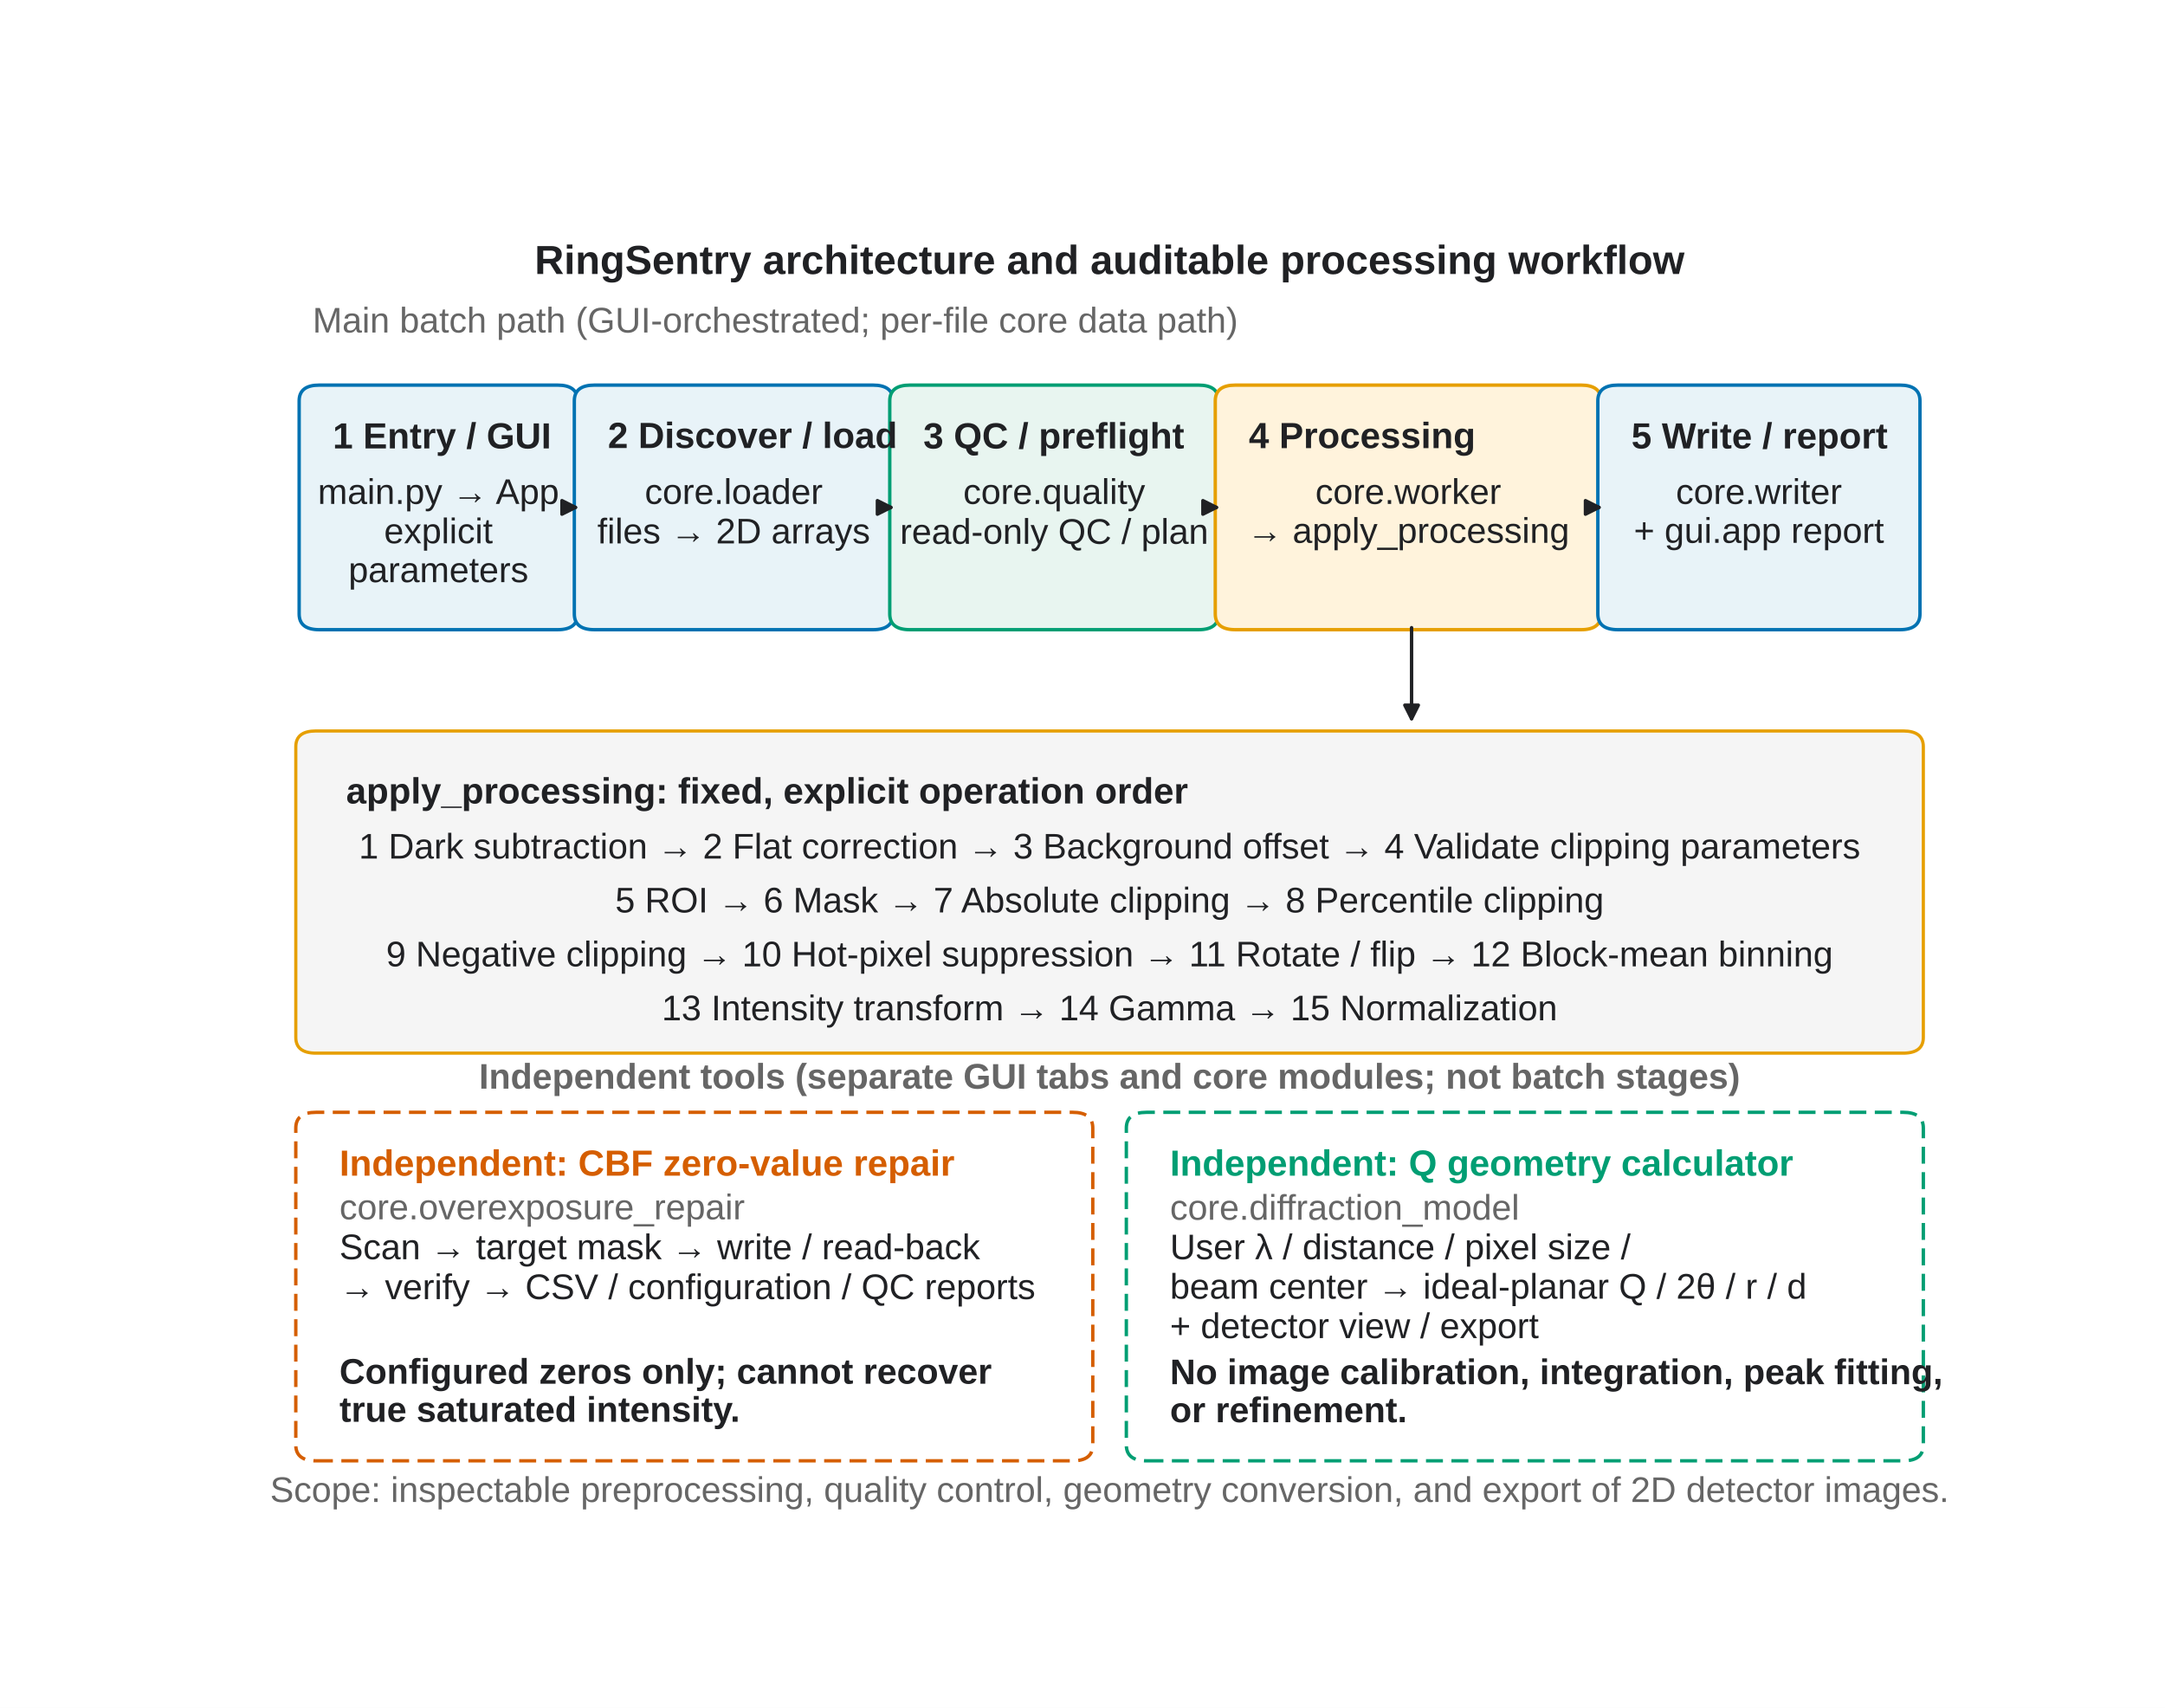
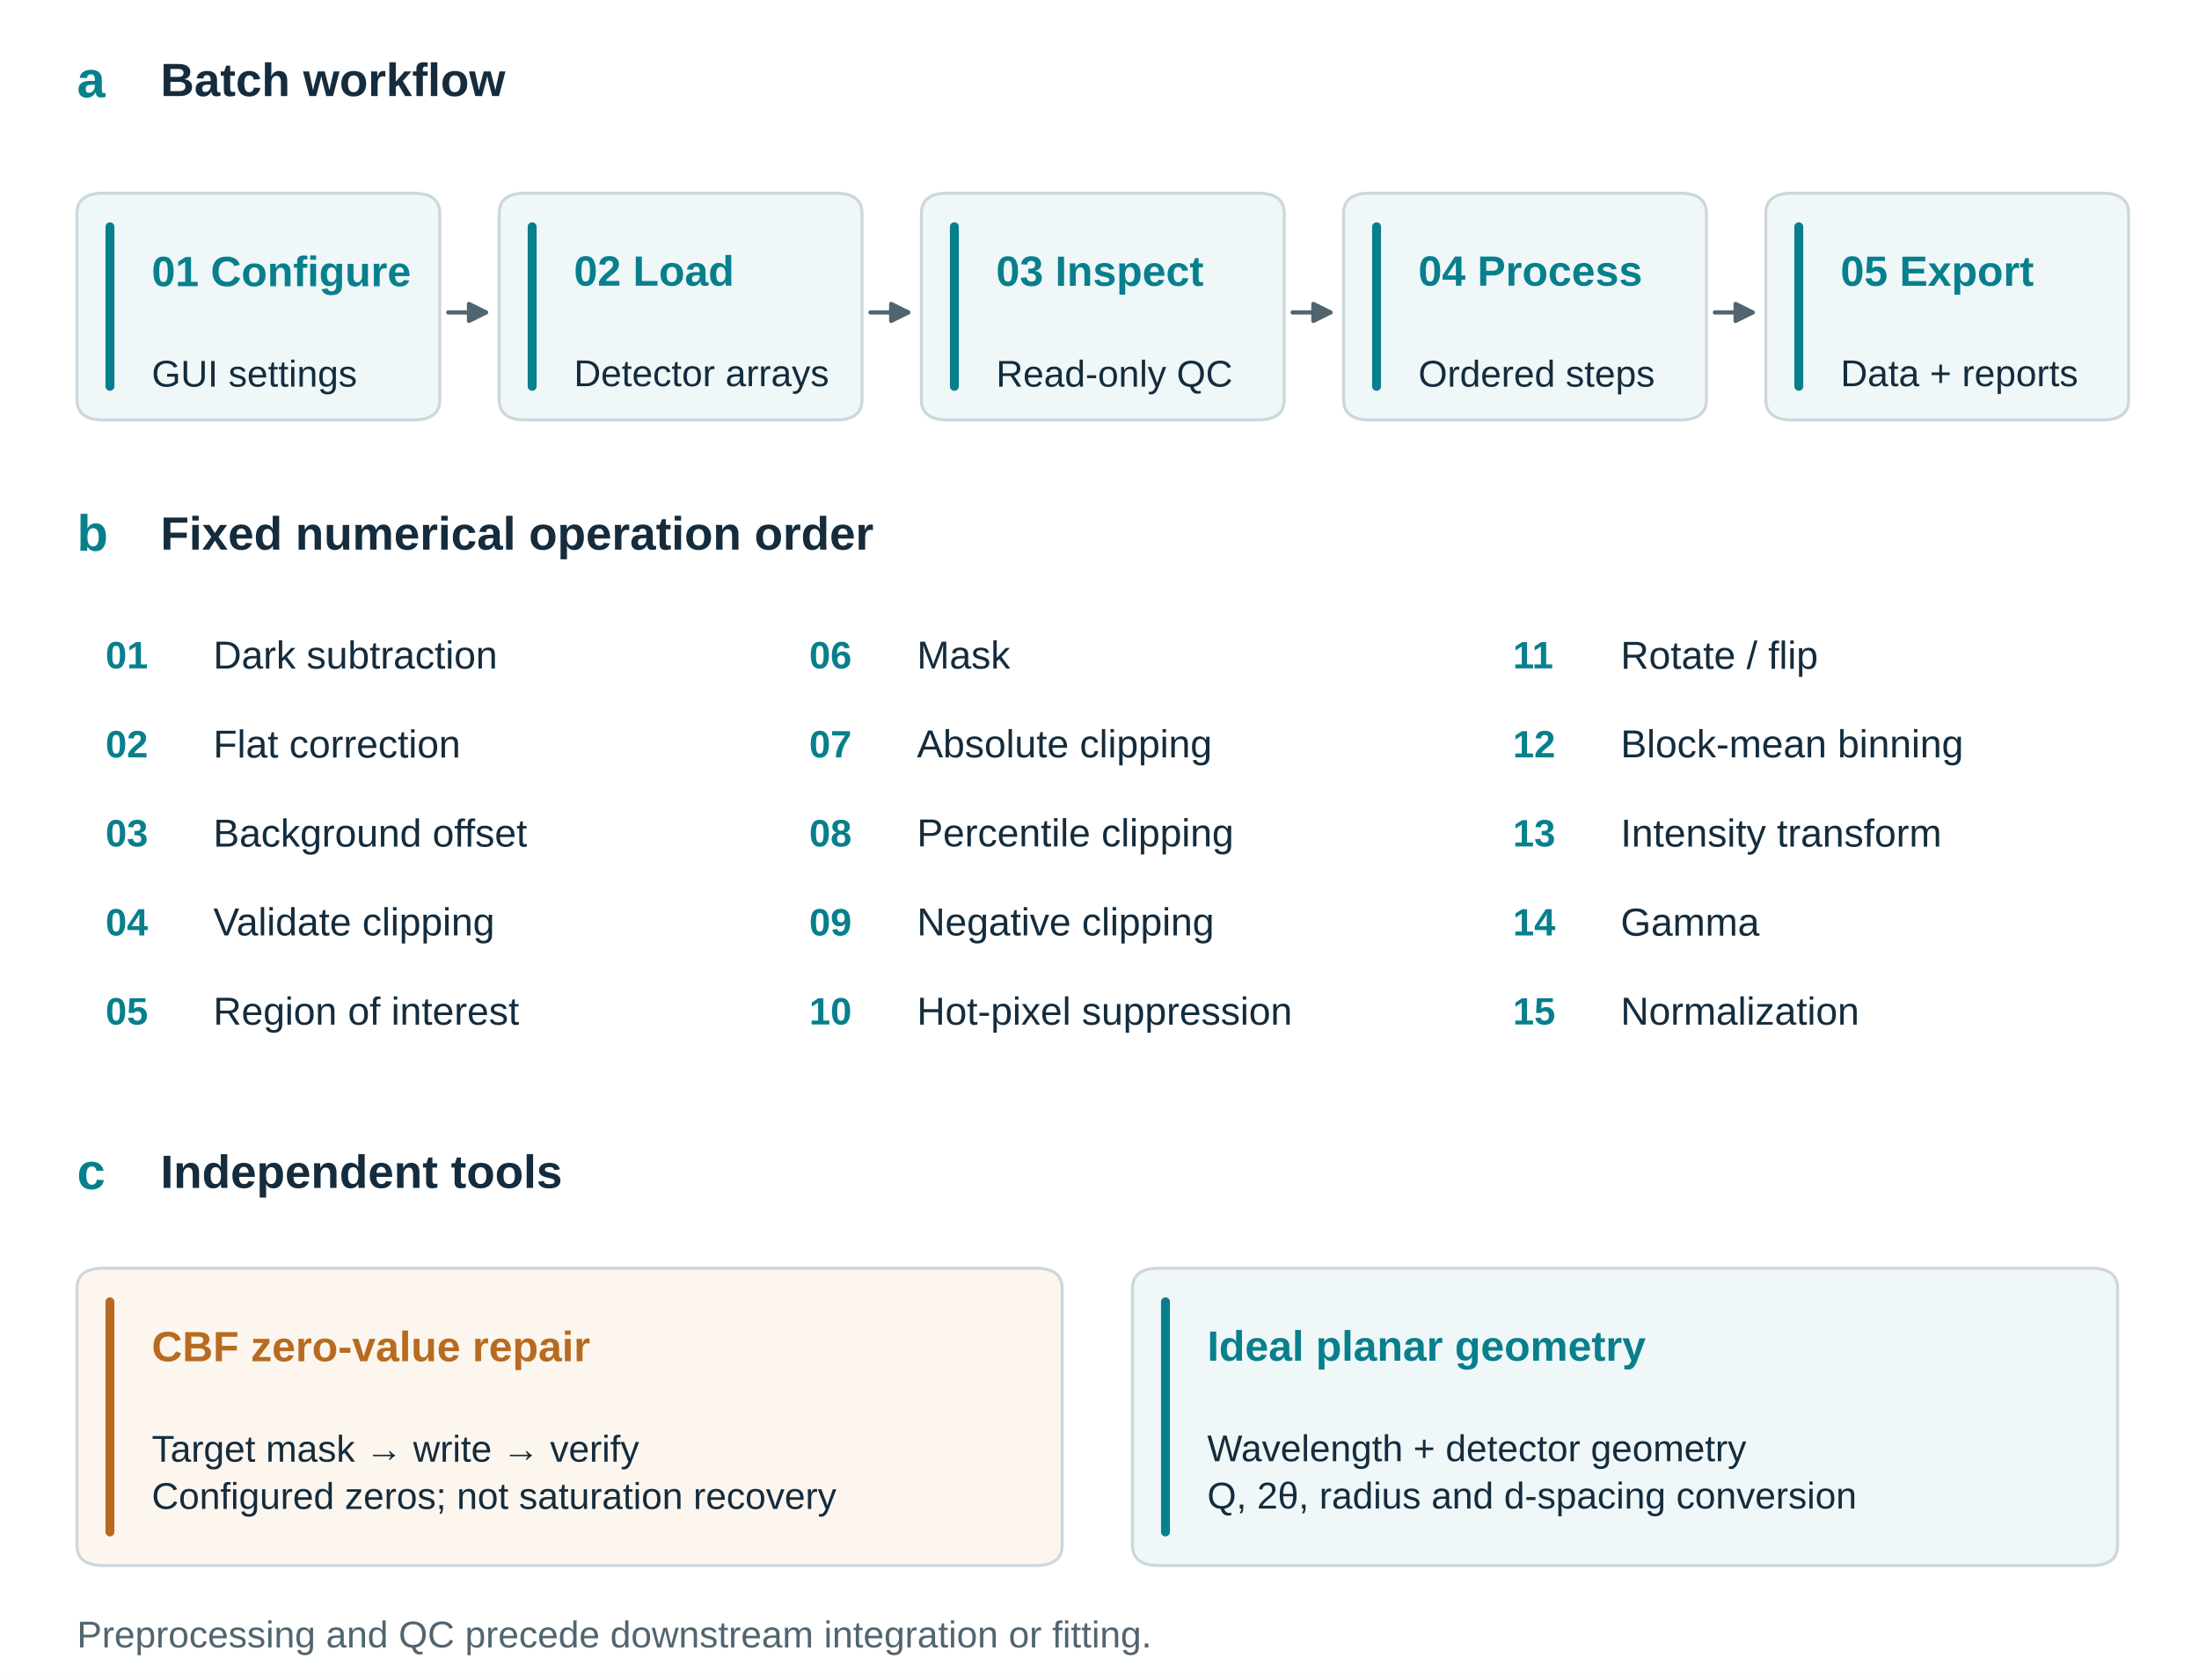
- <svg xmlns="http://www.w3.org/2000/svg" width="511.2pt" height="403.2pt" viewBox="0 0 511.2 403.2" version="1.1">
+ <svg xmlns="http://www.w3.org/2000/svg" width="518.4pt" height="396pt" viewBox="0 0 518.4 396" version="1.1">
  <defs>
    <style type="text/css">*{stroke-linejoin: round; stroke-linecap: butt}</style>
  </defs>
  <g id="figure_1">
    <g id="patch_1">
-       <path d="M 0 403.2  L 511.2 403.2  L 511.2 0  L 0 0  z " style="fill: #ffffff" />
+       <path d="M 0 396 L 518.4 396 L 518.4 0 L 0 0 z " style="fill: #ffffff" />
    </g>
    <g id="axes_1">
      <g id="patch_2">
-         <path d="M 75.389 148.664  L 131.647 148.664  Q 136.401 148.664 136.401 144.938  L 136.401 94.643  Q 136.401 90.918 131.647 90.918  L 75.389 90.918  Q 70.635 90.918 70.635 94.643  L 70.635 144.938  Q 70.635 148.664 75.389 148.664  z " clip-path="url(#p0fc4ebfcc7)" style="fill: #e8f3f8; stroke: #0072b2; stroke-width: 0.8; stroke-linejoin: miter" />
+         <path d="M 24.365 99 L 97.459 99 Q 103.68 99 103.68 94.248 L 103.68 50.292 Q 103.68 45.54 97.459 45.54 L 24.365 45.54 Q 18.144 45.54 18.144 50.292 L 18.144 94.248 Q 18.144 99 24.365 99 z " clip-path="url(#p7a4573dd06)" style="fill: #eff7f8; stroke: #ccd7dc; stroke-width: 0.7; stroke-linejoin: miter" />
      </g>
      <g id="patch_3">
-         <path d="M 140.363 148.664  L 206.129 148.664  Q 210.883 148.664 210.883 144.938  L 210.883 94.643  Q 210.883 90.918 206.129 90.918  L 140.363 90.918  Q 135.609 90.918 135.609 94.643  L 135.609 144.938  Q 135.609 148.664 140.363 148.664  z " clip-path="url(#p0fc4ebfcc7)" style="fill: #e8f3f8; stroke: #0072b2; stroke-width: 0.8; stroke-linejoin: miter" />
+         <path d="M 105.679 73.656 Q 110.678 73.656 114.558 73.656 " clip-path="url(#p7a4573dd06)" style="fill: none; stroke: #516570; stroke-linecap: round" />
+         <path d="M 110.558 71.656 L 114.558 73.656 L 110.558 75.656 z " clip-path="url(#p7a4573dd06)" style="fill: #516570; stroke: #516570; stroke-linecap: round" />
      </g>
      <g id="patch_4">
-         <path d="M 214.845 148.664  L 282.988 148.664  Q 287.742 148.664 287.742 144.938  L 287.742 94.643  Q 287.742 90.918 282.988 90.918  L 214.845 90.918  Q 210.09 90.918 210.09 94.643  L 210.09 144.938  Q 210.09 148.664 214.845 148.664  z " clip-path="url(#p0fc4ebfcc7)" style="fill: #e8f5f0; stroke: #009e73; stroke-width: 0.8; stroke-linejoin: miter" />
+         <path d="M 123.898 99 L 196.992 99 Q 203.213 99 203.213 94.248 L 203.213 50.292 Q 203.213 45.54 196.992 45.54 L 123.898 45.54 Q 117.677 45.54 117.677 50.292 L 117.677 94.248 Q 117.677 99 123.898 99 z " clip-path="url(#p7a4573dd06)" style="fill: #eff7f8; stroke: #ccd7dc; stroke-width: 0.7; stroke-linejoin: miter" />
      </g>
      <g id="patch_5">
-         <path d="M 291.704 148.664  L 373.317 148.664  Q 378.071 148.664 378.071 144.938  L 378.071 94.643  Q 378.071 90.918 373.317 90.918  L 291.704 90.918  Q 286.949 90.918 286.949 94.643  L 286.949 144.938  Q 286.949 148.664 291.704 148.664  z " clip-path="url(#p0fc4ebfcc7)" style="fill: #fff3dc; stroke: #e69f00; stroke-width: 0.8; stroke-linejoin: miter" />
+         <path d="M 205.212 73.656 Q 210.21 73.656 214.091 73.656 " clip-path="url(#p7a4573dd06)" style="fill: none; stroke: #516570; stroke-linecap: round" />
+         <path d="M 210.091 71.656 L 214.091 73.656 L 210.091 75.656 z " clip-path="url(#p7a4573dd06)" style="fill: #516570; stroke: #516570; stroke-linecap: round" />
      </g>
      <g id="patch_6">
-         <path d="M 382.033 148.664  L 448.591 148.664  Q 453.345 148.664 453.345 144.938  L 453.345 94.643  Q 453.345 90.918 448.591 90.918  L 382.033 90.918  Q 377.278 90.918 377.278 94.643  L 377.278 144.938  Q 377.278 148.664 382.033 148.664  z " clip-path="url(#p0fc4ebfcc7)" style="fill: #e8f3f8; stroke: #0072b2; stroke-width: 0.8; stroke-linejoin: miter" />
+         <path d="M 223.43 99 L 296.525 99 Q 302.746 99 302.746 94.248 L 302.746 50.292 Q 302.746 45.54 296.525 45.54 L 223.43 45.54 Q 217.21 45.54 217.21 50.292 L 217.21 94.248 Q 217.21 99 223.43 99 z " clip-path="url(#p7a4573dd06)" style="fill: #eff7f8; stroke: #ccd7dc; stroke-width: 0.7; stroke-linejoin: miter" />
      </g>
      <g id="patch_7">
-         <path d="M 135.233 119.791  Q 136.007 119.791 135.886 119.791  " clip-path="url(#p0fc4ebfcc7)" style="fill: none; stroke: #202124; stroke-width: 0.8; stroke-linecap: round" />
-         <path d="M 132.686 118.191  L 135.886 119.791  L 132.686 121.391  z " clip-path="url(#p0fc4ebfcc7)" style="fill: #202124; stroke: #202124; stroke-width: 0.8; stroke-linecap: round" />
+         <path d="M 304.745 73.656 Q 309.743 73.656 313.624 73.656 " clip-path="url(#p7a4573dd06)" style="fill: none; stroke: #516570; stroke-linecap: round" />
+         <path d="M 309.624 71.656 L 313.624 73.656 L 309.624 75.656 z " clip-path="url(#p7a4573dd06)" style="fill: #516570; stroke: #516570; stroke-linecap: round" />
      </g>
      <g id="patch_8">
-         <path d="M 209.715 119.791  Q 210.489 119.791 210.368 119.791  " clip-path="url(#p0fc4ebfcc7)" style="fill: none; stroke: #202124; stroke-width: 0.8; stroke-linecap: round" />
-         <path d="M 207.168 118.191  L 210.368 119.791  L 207.168 121.391  z " clip-path="url(#p0fc4ebfcc7)" style="fill: #202124; stroke: #202124; stroke-width: 0.8; stroke-linecap: round" />
+         <path d="M 322.963 99 L 396.058 99 Q 402.278 99 402.278 94.248 L 402.278 50.292 Q 402.278 45.54 396.058 45.54 L 322.963 45.54 Q 316.742 45.54 316.742 50.292 L 316.742 94.248 Q 316.742 99 322.963 99 z " clip-path="url(#p7a4573dd06)" style="fill: #eff7f8; stroke: #ccd7dc; stroke-width: 0.7; stroke-linejoin: miter" />
      </g>
      <g id="patch_9">
-         <path d="M 286.574 119.791  Q 287.347 119.791 287.227 119.791  " clip-path="url(#p0fc4ebfcc7)" style="fill: none; stroke: #202124; stroke-width: 0.8; stroke-linecap: round" />
-         <path d="M 284.027 118.191  L 287.227 119.791  L 284.027 121.391  z " clip-path="url(#p0fc4ebfcc7)" style="fill: #202124; stroke: #202124; stroke-width: 0.8; stroke-linecap: round" />
+         <path d="M 404.277 73.656 Q 409.276 73.656 413.157 73.656 " clip-path="url(#p7a4573dd06)" style="fill: none; stroke: #516570; stroke-linecap: round" />
+         <path d="M 409.157 71.656 L 413.157 73.656 L 409.157 75.656 z " clip-path="url(#p7a4573dd06)" style="fill: #516570; stroke: #516570; stroke-linecap: round" />
      </g>
      <g id="patch_10">
-         <path d="M 376.903 119.791  Q 377.676 119.791 377.556 119.791  " clip-path="url(#p0fc4ebfcc7)" style="fill: none; stroke: #202124; stroke-width: 0.8; stroke-linecap: round" />
-         <path d="M 374.356 118.191  L 377.556 119.791  L 374.356 121.391  z " clip-path="url(#p0fc4ebfcc7)" style="fill: #202124; stroke: #202124; stroke-width: 0.8; stroke-linecap: round" />
+         <path d="M 422.496 99 L 495.59 99 Q 501.811 99 501.811 94.248 L 501.811 50.292 Q 501.811 45.54 495.59 45.54 L 422.496 45.54 Q 416.275 45.54 416.275 50.292 L 416.275 94.248 Q 416.275 99 422.496 99 z " clip-path="url(#p7a4573dd06)" style="fill: #eff7f8; stroke: #ccd7dc; stroke-width: 0.7; stroke-linejoin: miter" />
      </g>
      <g id="patch_11">
-         <path d="M 74.597 248.633  L 449.383 248.633  Q 454.137 248.633 454.137 244.908  L 454.137 176.295  Q 454.137 172.57 449.383 172.57  L 74.597 172.57  Q 69.843 172.57 69.843 176.295  L 69.843 244.908  Q 69.843 248.633 74.597 248.633  z " clip-path="url(#p0fc4ebfcc7)" style="fill: #f5f5f5; stroke: #e69f00; stroke-width: 0.75; stroke-linejoin: miter" />
+         <path d="M 24.365 369.072 L 244.166 369.072 Q 250.387 369.072 250.387 364.32 L 250.387 303.732 Q 250.387 298.98 244.166 298.98 L 24.365 298.98 Q 18.144 298.98 18.144 303.732 L 18.144 364.32 Q 18.144 369.072 24.365 369.072 z " clip-path="url(#p7a4573dd06)" style="fill: #fcf6ef; stroke: #ccd7dc; stroke-width: 0.7; stroke-linejoin: miter" />
      </g>
      <g id="patch_12">
-         <path d="M 333.302 148.181  Q 333.302 159.376 333.302 169.677  " clip-path="url(#p0fc4ebfcc7)" style="fill: none; stroke: #202124; stroke-width: 0.8; stroke-linecap: round" />
-         <path d="M 334.902 166.477  L 333.302 169.677  L 331.702 166.477  z " clip-path="url(#p0fc4ebfcc7)" style="fill: #202124; stroke: #202124; stroke-width: 0.8; stroke-linecap: round" />
-       </g>
-       <g id="patch_13">
-         <path d="M 74.597 344.877  L 253.274 344.877  Q 258.028 344.877 258.028 341.152  L 258.028 266.33  Q 258.028 262.604 253.274 262.604  L 74.597 262.604  Q 69.843 262.604 69.843 266.33  L 69.843 341.152  Q 69.843 344.877 74.597 344.877  z " clip-path="url(#p0fc4ebfcc7)" style="fill: #ffffff; stroke-dasharray: 4,2; stroke-dashoffset: 0; stroke: #d55e00; stroke-width: 0.8; stroke-linejoin: miter" />
-       </g>
-       <g id="patch_14">
-         <path d="M 270.706 344.877  L 449.383 344.877  Q 454.137 344.877 454.137 341.152  L 454.137 266.33  Q 454.137 262.604 449.383 262.604  L 270.706 262.604  Q 265.952 262.604 265.952 266.33  L 265.952 341.152  Q 265.952 344.877 270.706 344.877  z " clip-path="url(#p0fc4ebfcc7)" style="fill: #ffffff; stroke-dasharray: 4,2; stroke-dashoffset: 0; stroke: #009e73; stroke-width: 0.8; stroke-linejoin: miter" />
+         <path d="M 273.197 369.072 L 492.998 369.072 Q 499.219 369.072 499.219 364.32 L 499.219 303.732 Q 499.219 298.98 492.998 298.98 L 273.197 298.98 Q 266.976 298.98 266.976 303.732 L 266.976 364.32 Q 266.976 369.072 273.197 369.072 z " clip-path="url(#p7a4573dd06)" style="fill: #eff7f8; stroke: #ccd7dc; stroke-width: 0.7; stroke-linejoin: miter" />
+       </g>
+       <g id="line2d_1">
+         <path d="M 25.92 91.08 L 25.92 53.46 " clip-path="url(#p7a4573dd06)" style="fill: none; stroke: #087f8c; stroke-width: 2.1; stroke-linecap: round" />
+       </g>
+       <g id="line2d_2">
+         <path d="M 125.453 91.08 L 125.453 53.46 " clip-path="url(#p7a4573dd06)" style="fill: none; stroke: #087f8c; stroke-width: 2.1; stroke-linecap: round" />
+       </g>
+       <g id="line2d_3">
+         <path d="M 224.986 91.08 L 224.986 53.46 " clip-path="url(#p7a4573dd06)" style="fill: none; stroke: #087f8c; stroke-width: 2.1; stroke-linecap: round" />
+       </g>
+       <g id="line2d_4">
+         <path d="M 324.518 91.08 L 324.518 53.46 " clip-path="url(#p7a4573dd06)" style="fill: none; stroke: #087f8c; stroke-width: 2.1; stroke-linecap: round" />
+       </g>
+       <g id="line2d_5">
+         <path d="M 424.051 91.08 L 424.051 53.46 " clip-path="url(#p7a4573dd06)" style="fill: none; stroke: #087f8c; stroke-width: 2.1; stroke-linecap: round" />
+       </g>
+       <g id="line2d_6">
+         <path d="M 25.92 361.152 L 25.92 306.9 " clip-path="url(#p7a4573dd06)" style="fill: none; stroke: #b86b20; stroke-width: 2.1; stroke-linecap: round" />
+       </g>
+       <g id="line2d_7">
+         <path d="M 274.752 361.152 L 274.752 306.9 " clip-path="url(#p7a4573dd06)" style="fill: none; stroke: #087f8c; stroke-width: 2.1; stroke-linecap: round" />
      </g>
      <g id="text_1">
-         <text style="font-weight: 700; font-size: 9.6px; font-family: 'Arial', 'Helvetica', 'DejaVu Sans', sans-serif; text-anchor: middle; fill: #202124" x="261.99" y="64.686" transform="rotate(-0 261.99 64.68642)">RingSentry architecture and auditable processing workflow</text>
+         <text style="font-weight: 700; font-size: 12px; font-family: 'Arial', 'DejaVu Sans', sans-serif; text-anchor: start; fill: #087f8c" x="18.144" y="22.911" transform="rotate(-0 18.144 22.91062)">a</text>
      </g>
      <g id="text_2">
-         <text style="font-size: 8.4px; font-family: 'Arial', 'Helvetica', 'DejaVu Sans', sans-serif; text-anchor: start; fill: #666666" x="73.805" y="78.499" transform="rotate(-0 73.8045 78.49926)">Main batch path (GUI-orchestrated; per-file core data path)</text>
+         <text style="font-weight: 700; font-size: 11px; font-family: 'Arial', 'DejaVu Sans', sans-serif; text-anchor: start; fill: #142c3d" x="37.843" y="22.651" transform="rotate(-0 37.8432 22.65141)">Batch workflow</text>
      </g>
      <g id="text_3">
-         <text style="font-weight: 700; font-size: 8.6px; font-family: 'Arial', 'Helvetica', 'DejaVu Sans', sans-serif; text-anchor: start; fill: #202124" x="78.559" y="105.871" transform="rotate(-0 78.55866 105.8711)">1  Entry / GUI</text>
+         <text style="font-weight: 700; font-size: 10px; font-family: 'Arial', 'DejaVu Sans', sans-serif; text-anchor: start; fill: #087f8c" x="35.77" y="67.472" transform="rotate(-0 35.7696 67.47169)">01  Configure</text>
      </g>
      <g id="text_4">
-         <text style="font-size: 8.4px; font-family: 'Arial', 'Helvetica', 'DejaVu Sans', sans-serif; fill: #202124" transform="translate(75.03741 118.9731)">main.py → App</text>
-         <text style="font-size: 8.4px; font-family: 'Arial', 'Helvetica', 'DejaVu Sans', sans-serif; fill: #202124" transform="translate(90.68044 128.2567)">explicit</text>
-         <text style="font-size: 8.4px; font-family: 'Arial', 'Helvetica', 'DejaVu Sans', sans-serif; fill: #202124" transform="translate(82.27781 137.4419)">parameters</text>
+         <text style="font-size: 8.8px; font-family: 'Arial', 'DejaVu Sans', sans-serif; text-anchor: start; fill: #142c3d" x="35.77" y="91.15" transform="rotate(-0 35.7696 91.15013)">GUI settings</text>
      </g>
      <g id="text_5">
-         <text style="font-weight: 700; font-size: 8.6px; font-family: 'Arial', 'Helvetica', 'DejaVu Sans', sans-serif; text-anchor: start; fill: #202124" x="143.532" y="105.766" transform="rotate(-0 143.5322 105.7663)">2  Discover / load</text>
+         <text style="font-weight: 700; font-size: 10px; font-family: 'Arial', 'DejaVu Sans', sans-serif; text-anchor: start; fill: #087f8c" x="135.302" y="67.35" transform="rotate(-0 135.3024 67.34981)">02  Load</text>
      </g>
      <g id="text_6">
-         <text style="font-size: 8.4px; font-family: 'Arial', 'Helvetica', 'DejaVu Sans', sans-serif; fill: #202124" transform="translate(152.2352 118.9731)">core.loader</text>
-         <text style="font-size: 8.4px; font-family: 'Arial', 'Helvetica', 'DejaVu Sans', sans-serif; fill: #202124" transform="translate(141.0396 128.2862)">files → 2D arrays</text>
+         <text style="font-size: 8.8px; font-family: 'Arial', 'DejaVu Sans', sans-serif; text-anchor: start; fill: #142c3d" x="135.302" y="91.043" transform="rotate(-0 135.3024 91.04287)">Detector arrays</text>
      </g>
      <g id="text_7">
-         <text style="font-weight: 700; font-size: 8.6px; font-family: 'Arial', 'Helvetica', 'DejaVu Sans', sans-serif; text-anchor: start; fill: #202124" x="218.014" y="105.871" transform="rotate(-0 218.014 105.8711)">3  QC / preflight</text>
+         <text style="font-weight: 700; font-size: 10px; font-family: 'Arial', 'DejaVu Sans', sans-serif; text-anchor: start; fill: #087f8c" x="234.835" y="67.379" transform="rotate(-0 234.8352 67.3795)">03  Inspect</text>
      </g>
      <g id="text_8">
-         <text style="font-size: 8.4px; font-family: 'Arial', 'Helvetica', 'DejaVu Sans', sans-serif; fill: #202124" transform="translate(227.4396 118.9731)">core.quality</text>
-         <text style="font-size: 8.4px; font-family: 'Arial', 'Helvetica', 'DejaVu Sans', sans-serif; fill: #202124" transform="translate(212.5007 128.3912)">read-only QC / plan</text>
+         <text style="font-size: 8.8px; font-family: 'Arial', 'DejaVu Sans', sans-serif; text-anchor: start; fill: #142c3d" x="234.835" y="91.156" transform="rotate(-0 234.8352 91.15563)">Read-only QC</text>
      </g>
      <g id="text_9">
-         <text style="font-weight: 700; font-size: 8.6px; font-family: 'Arial', 'Helvetica', 'DejaVu Sans', sans-serif; text-anchor: start; fill: #202124" x="294.873" y="105.792" transform="rotate(-0 294.8729 105.7918)">4  Processing</text>
+         <text style="font-weight: 700; font-size: 10px; font-family: 'Arial', 'DejaVu Sans', sans-serif; text-anchor: start; fill: #087f8c" x="334.368" y="67.35" transform="rotate(-0 334.368 67.34981)">04  Process</text>
      </g>
      <g id="text_10">
-         <text style="font-size: 8.4px; font-family: 'Arial', 'Helvetica', 'DejaVu Sans', sans-serif; fill: #202124" transform="translate(310.5723 118.9731)">core.worker</text>
-         <text style="font-size: 8.4px; font-family: 'Arial', 'Helvetica', 'DejaVu Sans', sans-serif; fill: #202124" transform="translate(294.458 128.1583)">→ apply_processing</text>
+         <text style="font-size: 8.8px; font-family: 'Arial', 'DejaVu Sans', sans-serif; text-anchor: start; fill: #142c3d" x="334.368" y="91.156" transform="rotate(-0 334.368 91.15563)">Ordered steps</text>
      </g>
      <g id="text_11">
-         <text style="font-weight: 700; font-size: 8.6px; font-family: 'Arial', 'Helvetica', 'DejaVu Sans', sans-serif; text-anchor: start; fill: #202124" x="385.202" y="105.871" transform="rotate(-0 385.202 105.8711)">5  Write / report</text>
+         <text style="font-weight: 700; font-size: 10px; font-family: 'Arial', 'DejaVu Sans', sans-serif; text-anchor: start; fill: #087f8c" x="433.901" y="67.379" transform="rotate(-0 433.9008 67.3795)">05  Export</text>
      </g>
      <g id="text_12">
-         <text style="font-size: 8.4px; font-family: 'Arial', 'Helvetica', 'DejaVu Sans', sans-serif; fill: #202124" transform="translate(395.7095 118.9731)">core.writer</text>
-         <text style="font-size: 8.4px; font-family: 'Arial', 'Helvetica', 'DejaVu Sans', sans-serif; fill: #202124" transform="translate(385.7765 128.1583)">+ gui.app report</text>
+         <text style="font-size: 8.8px; font-family: 'Arial', 'DejaVu Sans', sans-serif; text-anchor: start; fill: #142c3d" x="433.901" y="91.043" transform="rotate(-0 433.9008 91.04287)">Data + reports</text>
      </g>
      <g id="text_13">
-         <text style="font-weight: 700; font-size: 8.6px; font-family: 'Arial', 'Helvetica', 'DejaVu Sans', sans-serif; text-anchor: start; fill: #202124" x="81.728" y="189.696" transform="rotate(-0 81.7281 189.6964)">apply_processing: fixed, explicit operation order</text>
+         <text style="font-weight: 700; font-size: 12px; font-family: 'Arial', 'DejaVu Sans', sans-serif; text-anchor: start; fill: #087f8c" x="18.144" y="129.831" transform="rotate(-0 18.144 129.8306)">b</text>
      </g>
      <g id="text_14">
-         <text style="font-size: 8.4px; font-family: 'Arial', 'Helvetica', 'DejaVu Sans', sans-serif; text-anchor: middle; fill: #202124" x="261.99" y="202.685" transform="rotate(-0 261.99 202.6849)">1 Dark subtraction  →  2 Flat correction  →  3 Background offset  →  4 Validate clipping parameters</text>
+         <text style="font-weight: 700; font-size: 11px; font-family: 'Arial', 'DejaVu Sans', sans-serif; text-anchor: start; fill: #142c3d" x="37.843" y="129.571" transform="rotate(-0 37.8432 129.5714)">Fixed numerical operation order</text>
      </g>
      <g id="text_15">
-         <text style="font-size: 8.4px; font-family: 'Arial', 'Helvetica', 'DejaVu Sans', sans-serif; text-anchor: middle; fill: #202124" x="261.99" y="215.417" transform="rotate(-0 261.99 215.4165)">5 ROI  →  6 Mask  →  7 Absolute clipping  →  8 Percentile clipping</text>
+         <text style="font-weight: 700; font-size: 9px; font-family: 'Arial', 'DejaVu Sans', sans-serif; text-anchor: start; fill: #087f8c" x="24.883" y="157.565" transform="rotate(-0 24.8832 157.565)">01</text>
      </g>
      <g id="text_16">
-         <text style="font-size: 8.4px; font-family: 'Arial', 'Helvetica', 'DejaVu Sans', sans-serif; text-anchor: middle; fill: #202124" x="261.99" y="228.143" transform="rotate(-0 261.99 228.1429)">9 Negative clipping  →  10 Hot-pixel suppression  →  11 Rotate / flip  →  12 Block-mean binning</text>
+         <text style="font-size: 9.2px; font-family: 'Arial', 'DejaVu Sans', sans-serif; text-anchor: start; fill: #142c3d" x="50.285" y="157.61" transform="rotate(-0 50.2848 157.6103)">Dark subtraction</text>
      </g>
      <g id="text_17">
-         <text style="font-size: 8.4px; font-family: 'Arial', 'Helvetica', 'DejaVu Sans', sans-serif; text-anchor: middle; fill: #202124" x="261.99" y="240.872" transform="rotate(-0 261.99 240.8719)">13 Intensity transform  →  14 Gamma  →  15 Normalization</text>
+         <text style="font-weight: 700; font-size: 9px; font-family: 'Arial', 'DejaVu Sans', sans-serif; text-anchor: start; fill: #087f8c" x="24.883" y="178.553" transform="rotate(-0 24.8832 178.553)">02</text>
      </g>
      <g id="text_18">
-         <text style="font-weight: 700; font-size: 8.4px; font-family: 'Arial', 'Helvetica', 'DejaVu Sans', sans-serif; text-anchor: middle; fill: #666666" x="261.99" y="257.016" transform="rotate(-0 261.99 257.0161)">Independent tools (separate GUI tabs and core modules; not batch stages)</text>
+         <text style="font-size: 9.2px; font-family: 'Arial', 'DejaVu Sans', sans-serif; text-anchor: start; fill: #142c3d" x="50.285" y="178.598" transform="rotate(-0 50.2848 178.5983)">Flat correction</text>
      </g>
      <g id="text_19">
-         <text style="font-weight: 700; font-size: 8.6px; font-family: 'Arial', 'Helvetica', 'DejaVu Sans', sans-serif; text-anchor: start; fill: #d55e00" x="80.143" y="277.558" transform="rotate(-0 80.14338 277.5577)">Independent: CBF zero-value repair</text>
+         <text style="font-weight: 700; font-size: 9px; font-family: 'Arial', 'DejaVu Sans', sans-serif; text-anchor: start; fill: #087f8c" x="24.883" y="199.541" transform="rotate(-0 24.8832 199.541)">03</text>
      </g>
      <g id="text_20">
-         <text style="font-size: 8.4px; font-family: 'Arial', 'Helvetica', 'DejaVu Sans', sans-serif; text-anchor: start; fill: #666666" x="80.143" y="287.865" transform="rotate(-0 80.14338 287.8655)">core.overexposure_repair</text>
+         <text style="font-size: 9.2px; font-family: 'Arial', 'DejaVu Sans', sans-serif; text-anchor: start; fill: #142c3d" x="50.285" y="199.589" transform="rotate(-0 50.2848 199.5885)">Background offset</text>
      </g>
      <g id="text_21">
-         <text style="font-size: 8.4px; font-family: 'Arial', 'Helvetica', 'DejaVu Sans', sans-serif; fill: #202124" transform="translate(80.14338 297.2818)">Scan → target mask → write / read-back</text>
-         <text style="font-size: 8.4px; font-family: 'Arial', 'Helvetica', 'DejaVu Sans', sans-serif; fill: #202124" transform="translate(80.14338 306.7)">→ verify → CSV / configuration / QC reports</text>
+         <text style="font-weight: 700; font-size: 9px; font-family: 'Arial', 'DejaVu Sans', sans-serif; text-anchor: start; fill: #087f8c" x="24.883" y="220.529" transform="rotate(-0 24.8832 220.529)">04</text>
      </g>
      <g id="text_22">
-         <text style="font-weight: 700; font-size: 8.4px; font-family: 'Arial', 'Helvetica', 'DejaVu Sans', sans-serif; fill: #202124" transform="translate(80.14338 326.675)">Configured zeros only; cannot recover</text>
-         <text style="font-weight: 700; font-size: 8.4px; font-family: 'Arial', 'Helvetica', 'DejaVu Sans', sans-serif; fill: #202124" transform="translate(80.14338 335.658)">true saturated intensity.</text>
+         <text style="font-size: 9.2px; font-family: 'Arial', 'DejaVu Sans', sans-serif; text-anchor: start; fill: #142c3d" x="50.285" y="220.52" transform="rotate(-0 50.2848 220.5204)">Validate clipping</text>
      </g>
      <g id="text_23">
-         <text style="font-weight: 700; font-size: 8.6px; font-family: 'Arial', 'Helvetica', 'DejaVu Sans', sans-serif; text-anchor: start; fill: #009e73" x="276.252" y="277.558" transform="rotate(-0 276.2525 277.5577)">Independent: Q geometry calculator</text>
+         <text style="font-weight: 700; font-size: 9px; font-family: 'Arial', 'DejaVu Sans', sans-serif; text-anchor: start; fill: #087f8c" x="24.883" y="241.517" transform="rotate(-0 24.8832 241.517)">05</text>
      </g>
      <g id="text_24">
-         <text style="font-size: 8.4px; font-family: 'Arial', 'Helvetica', 'DejaVu Sans', sans-serif; text-anchor: start; fill: #666666" x="276.252" y="287.968" transform="rotate(-0 276.2525 287.9679)">core.diffraction_model</text>
+         <text style="font-size: 9.2px; font-family: 'Arial', 'DejaVu Sans', sans-serif; text-anchor: start; fill: #142c3d" x="50.285" y="241.565" transform="rotate(-0 50.2848 241.5645)">Region of interest</text>
      </g>
      <g id="text_25">
-         <text style="font-size: 8.4px; font-family: 'Arial', 'Helvetica', 'DejaVu Sans', sans-serif; fill: #202124" transform="translate(276.2525 297.2818)">User λ / distance / pixel size /</text>
-         <text style="font-size: 8.4px; font-family: 'Arial', 'Helvetica', 'DejaVu Sans', sans-serif; fill: #202124" transform="translate(276.2525 306.6015)">beam center → ideal-planar Q / 2θ / r / d</text>
-         <text style="font-size: 8.4px; font-family: 'Arial', 'Helvetica', 'DejaVu Sans', sans-serif; fill: #202124" transform="translate(276.2525 315.9147)">+ detector view / export</text>
+         <text style="font-weight: 700; font-size: 9px; font-family: 'Arial', 'DejaVu Sans', sans-serif; text-anchor: start; fill: #087f8c" x="190.771" y="157.565" transform="rotate(-0 190.7712 157.565)">06</text>
      </g>
      <g id="text_26">
-         <text style="font-weight: 700; font-size: 8.4px; font-family: 'Arial', 'Helvetica', 'DejaVu Sans', sans-serif; fill: #202124" transform="translate(276.2525 326.7853)">No image calibration, integration, peak fitting,</text>
-         <text style="font-weight: 700; font-size: 8.4px; font-family: 'Arial', 'Helvetica', 'DejaVu Sans', sans-serif; fill: #202124" transform="translate(276.2525 335.7683)">or refinement.</text>
+         <text style="font-size: 9.2px; font-family: 'Arial', 'DejaVu Sans', sans-serif; text-anchor: start; fill: #142c3d" x="216.173" y="157.61" transform="rotate(-0 216.1728 157.6103)">Mask</text>
      </g>
      <g id="text_27">
-         <text style="font-size: 8.4px; font-family: 'Arial', 'Helvetica', 'DejaVu Sans', sans-serif; text-anchor: middle; fill: #666666" x="261.99" y="354.596" transform="rotate(-0 261.99 354.5963)">Scope: inspectable preprocessing, quality control, geometry conversion, and export of 2D detector images.</text>
+         <text style="font-weight: 700; font-size: 9px; font-family: 'Arial', 'DejaVu Sans', sans-serif; text-anchor: start; fill: #087f8c" x="190.771" y="178.553" transform="rotate(-0 190.7712 178.553)">07</text>
+       </g>
+       <g id="text_28">
+         <text style="font-size: 9.2px; font-family: 'Arial', 'DejaVu Sans', sans-serif; text-anchor: start; fill: #142c3d" x="216.173" y="178.544" transform="rotate(-0 216.1728 178.5444)">Absolute clipping</text>
+       </g>
+       <g id="text_29">
+         <text style="font-weight: 700; font-size: 9px; font-family: 'Arial', 'DejaVu Sans', sans-serif; text-anchor: start; fill: #087f8c" x="190.771" y="199.541" transform="rotate(-0 190.7712 199.541)">08</text>
+       </g>
+       <g id="text_30">
+         <text style="font-size: 9.2px; font-family: 'Arial', 'DejaVu Sans', sans-serif; text-anchor: start; fill: #142c3d" x="216.173" y="199.532" transform="rotate(-0 216.1728 199.5324)">Percentile clipping</text>
+       </g>
+       <g id="text_31">
+         <text style="font-weight: 700; font-size: 9px; font-family: 'Arial', 'DejaVu Sans', sans-serif; text-anchor: start; fill: #087f8c" x="190.771" y="220.529" transform="rotate(-0 190.7712 220.529)">09</text>
+       </g>
+       <g id="text_32">
+         <text style="font-size: 9.2px; font-family: 'Arial', 'DejaVu Sans', sans-serif; text-anchor: start; fill: #142c3d" x="216.173" y="220.52" transform="rotate(-0 216.1728 220.5204)">Negative clipping</text>
+       </g>
+       <g id="text_33">
+         <text style="font-weight: 700; font-size: 9px; font-family: 'Arial', 'DejaVu Sans', sans-serif; text-anchor: start; fill: #087f8c" x="190.771" y="241.517" transform="rotate(-0 190.7712 241.517)">10</text>
+       </g>
+       <g id="text_34">
+         <text style="font-size: 9.2px; font-family: 'Arial', 'DejaVu Sans', sans-serif; text-anchor: start; fill: #142c3d" x="216.173" y="241.562" transform="rotate(-0 216.1728 241.5623)">Hot-pixel suppression</text>
+       </g>
+       <g id="text_35">
+         <text style="font-weight: 700; font-size: 9px; font-family: 'Arial', 'DejaVu Sans', sans-serif; text-anchor: start; fill: #087f8c" x="356.659" y="157.565" transform="rotate(-0 356.6592 157.565)">11</text>
+       </g>
+       <g id="text_36">
+         <text style="font-size: 9.2px; font-family: 'Arial', 'DejaVu Sans', sans-serif; text-anchor: start; fill: #142c3d" x="382.061" y="157.666" transform="rotate(-0 382.0608 157.6664)">Rotate / flip</text>
+       </g>
+       <g id="text_37">
+         <text style="font-weight: 700; font-size: 9px; font-family: 'Arial', 'DejaVu Sans', sans-serif; text-anchor: start; fill: #087f8c" x="356.659" y="178.553" transform="rotate(-0 356.6592 178.553)">12</text>
+       </g>
+       <g id="text_38">
+         <text style="font-size: 9.2px; font-family: 'Arial', 'DejaVu Sans', sans-serif; text-anchor: start; fill: #142c3d" x="382.061" y="178.544" transform="rotate(-0 382.0608 178.5444)">Block-mean binning</text>
+       </g>
+       <g id="text_39">
+         <text style="font-weight: 700; font-size: 9px; font-family: 'Arial', 'DejaVu Sans', sans-serif; text-anchor: start; fill: #087f8c" x="356.659" y="199.541" transform="rotate(-0 356.6592 199.541)">13</text>
+       </g>
+       <g id="text_40">
+         <text style="font-size: 9.2px; font-family: 'Arial', 'DejaVu Sans', sans-serif; text-anchor: start; fill: #142c3d" x="382.061" y="199.589" transform="rotate(-0 382.0608 199.5885)">Intensity transform</text>
+       </g>
+       <g id="text_41">
+         <text style="font-weight: 700; font-size: 9px; font-family: 'Arial', 'DejaVu Sans', sans-serif; text-anchor: start; fill: #087f8c" x="356.659" y="220.529" transform="rotate(-0 356.6592 220.529)">14</text>
+       </g>
+       <g id="text_42">
+         <text style="font-size: 9.2px; font-family: 'Arial', 'DejaVu Sans', sans-serif; text-anchor: start; fill: #142c3d" x="382.061" y="220.574" transform="rotate(-0 382.0608 220.5743)">Gamma</text>
+       </g>
+       <g id="text_43">
+         <text style="font-weight: 700; font-size: 9px; font-family: 'Arial', 'DejaVu Sans', sans-serif; text-anchor: start; fill: #087f8c" x="356.659" y="241.517" transform="rotate(-0 356.6592 241.517)">15</text>
+       </g>
+       <g id="text_44">
+         <text style="font-size: 9.2px; font-family: 'Arial', 'DejaVu Sans', sans-serif; text-anchor: start; fill: #142c3d" x="382.061" y="241.562" transform="rotate(-0 382.0608 241.5623)">Normalization</text>
+       </g>
+       <g id="text_45">
+         <text style="font-weight: 700; font-size: 12px; font-family: 'Arial', 'DejaVu Sans', sans-serif; text-anchor: start; fill: #087f8c" x="18.144" y="280.311" transform="rotate(-0 18.144 280.3106)">c</text>
+       </g>
+       <g id="text_46">
+         <text style="font-weight: 700; font-size: 11px; font-family: 'Arial', 'DejaVu Sans', sans-serif; text-anchor: start; fill: #142c3d" x="37.843" y="280.051" transform="rotate(-0 37.8432 280.0514)">Independent tools</text>
+       </g>
+       <g id="text_47">
+         <text style="font-weight: 700; font-size: 10px; font-family: 'Arial', 'DejaVu Sans', sans-serif; text-anchor: start; fill: #b86b20" x="35.77" y="320.912" transform="rotate(-0 35.7696 320.9117)">CBF zero-value repair</text>
+       </g>
+       <g id="text_48">
+         <text style="font-size: 8.8px; font-family: 'Arial', 'DejaVu Sans', sans-serif; fill: #142c3d" transform="translate(35.7696 344.5901)">Target mask → write → verify</text>
+         <text style="font-size: 8.8px; font-family: 'Arial', 'DejaVu Sans', sans-serif; fill: #142c3d" transform="translate(35.7696 355.7311)">Configured zeros; not saturation recovery</text>
+       </g>
+       <g id="text_49">
+         <text style="font-weight: 700; font-size: 10px; font-family: 'Arial', 'DejaVu Sans', sans-serif; text-anchor: start; fill: #087f8c" x="284.602" y="320.79" transform="rotate(-0 284.6016 320.7898)">Ideal planar geometry</text>
+       </g>
+       <g id="text_50">
+         <text style="font-size: 8.8px; font-family: 'Arial', 'DejaVu Sans', sans-serif; fill: #142c3d" transform="translate(284.6016 344.4829)">Wavelength + detector geometry</text>
+         <text style="font-size: 8.8px; font-family: 'Arial', 'DejaVu Sans', sans-serif; fill: #142c3d" transform="translate(284.6016 355.6319)">Q, 2θ, radius and d-spacing conversion</text>
+       </g>
+       <g id="text_51">
+         <text style="font-size: 8.8px; font-family: 'Arial', 'DejaVu Sans', sans-serif; text-anchor: start; fill: #516570" x="18.144" y="388.38" transform="rotate(-0 18.144 388.3798)">Preprocessing and QC precede downstream integration or fitting.</text>
      </g>
    </g>
  </g>
  <defs>
-     <clipPath id="p0fc4ebfcc7">
-       <rect x="63.9" y="48.384" width="396.18" height="310.464" />
+     <clipPath id="p7a4573dd06">
+       <rect x="0" y="0" width="518.4" height="396" />
    </clipPath>
  </defs>
</svg>
